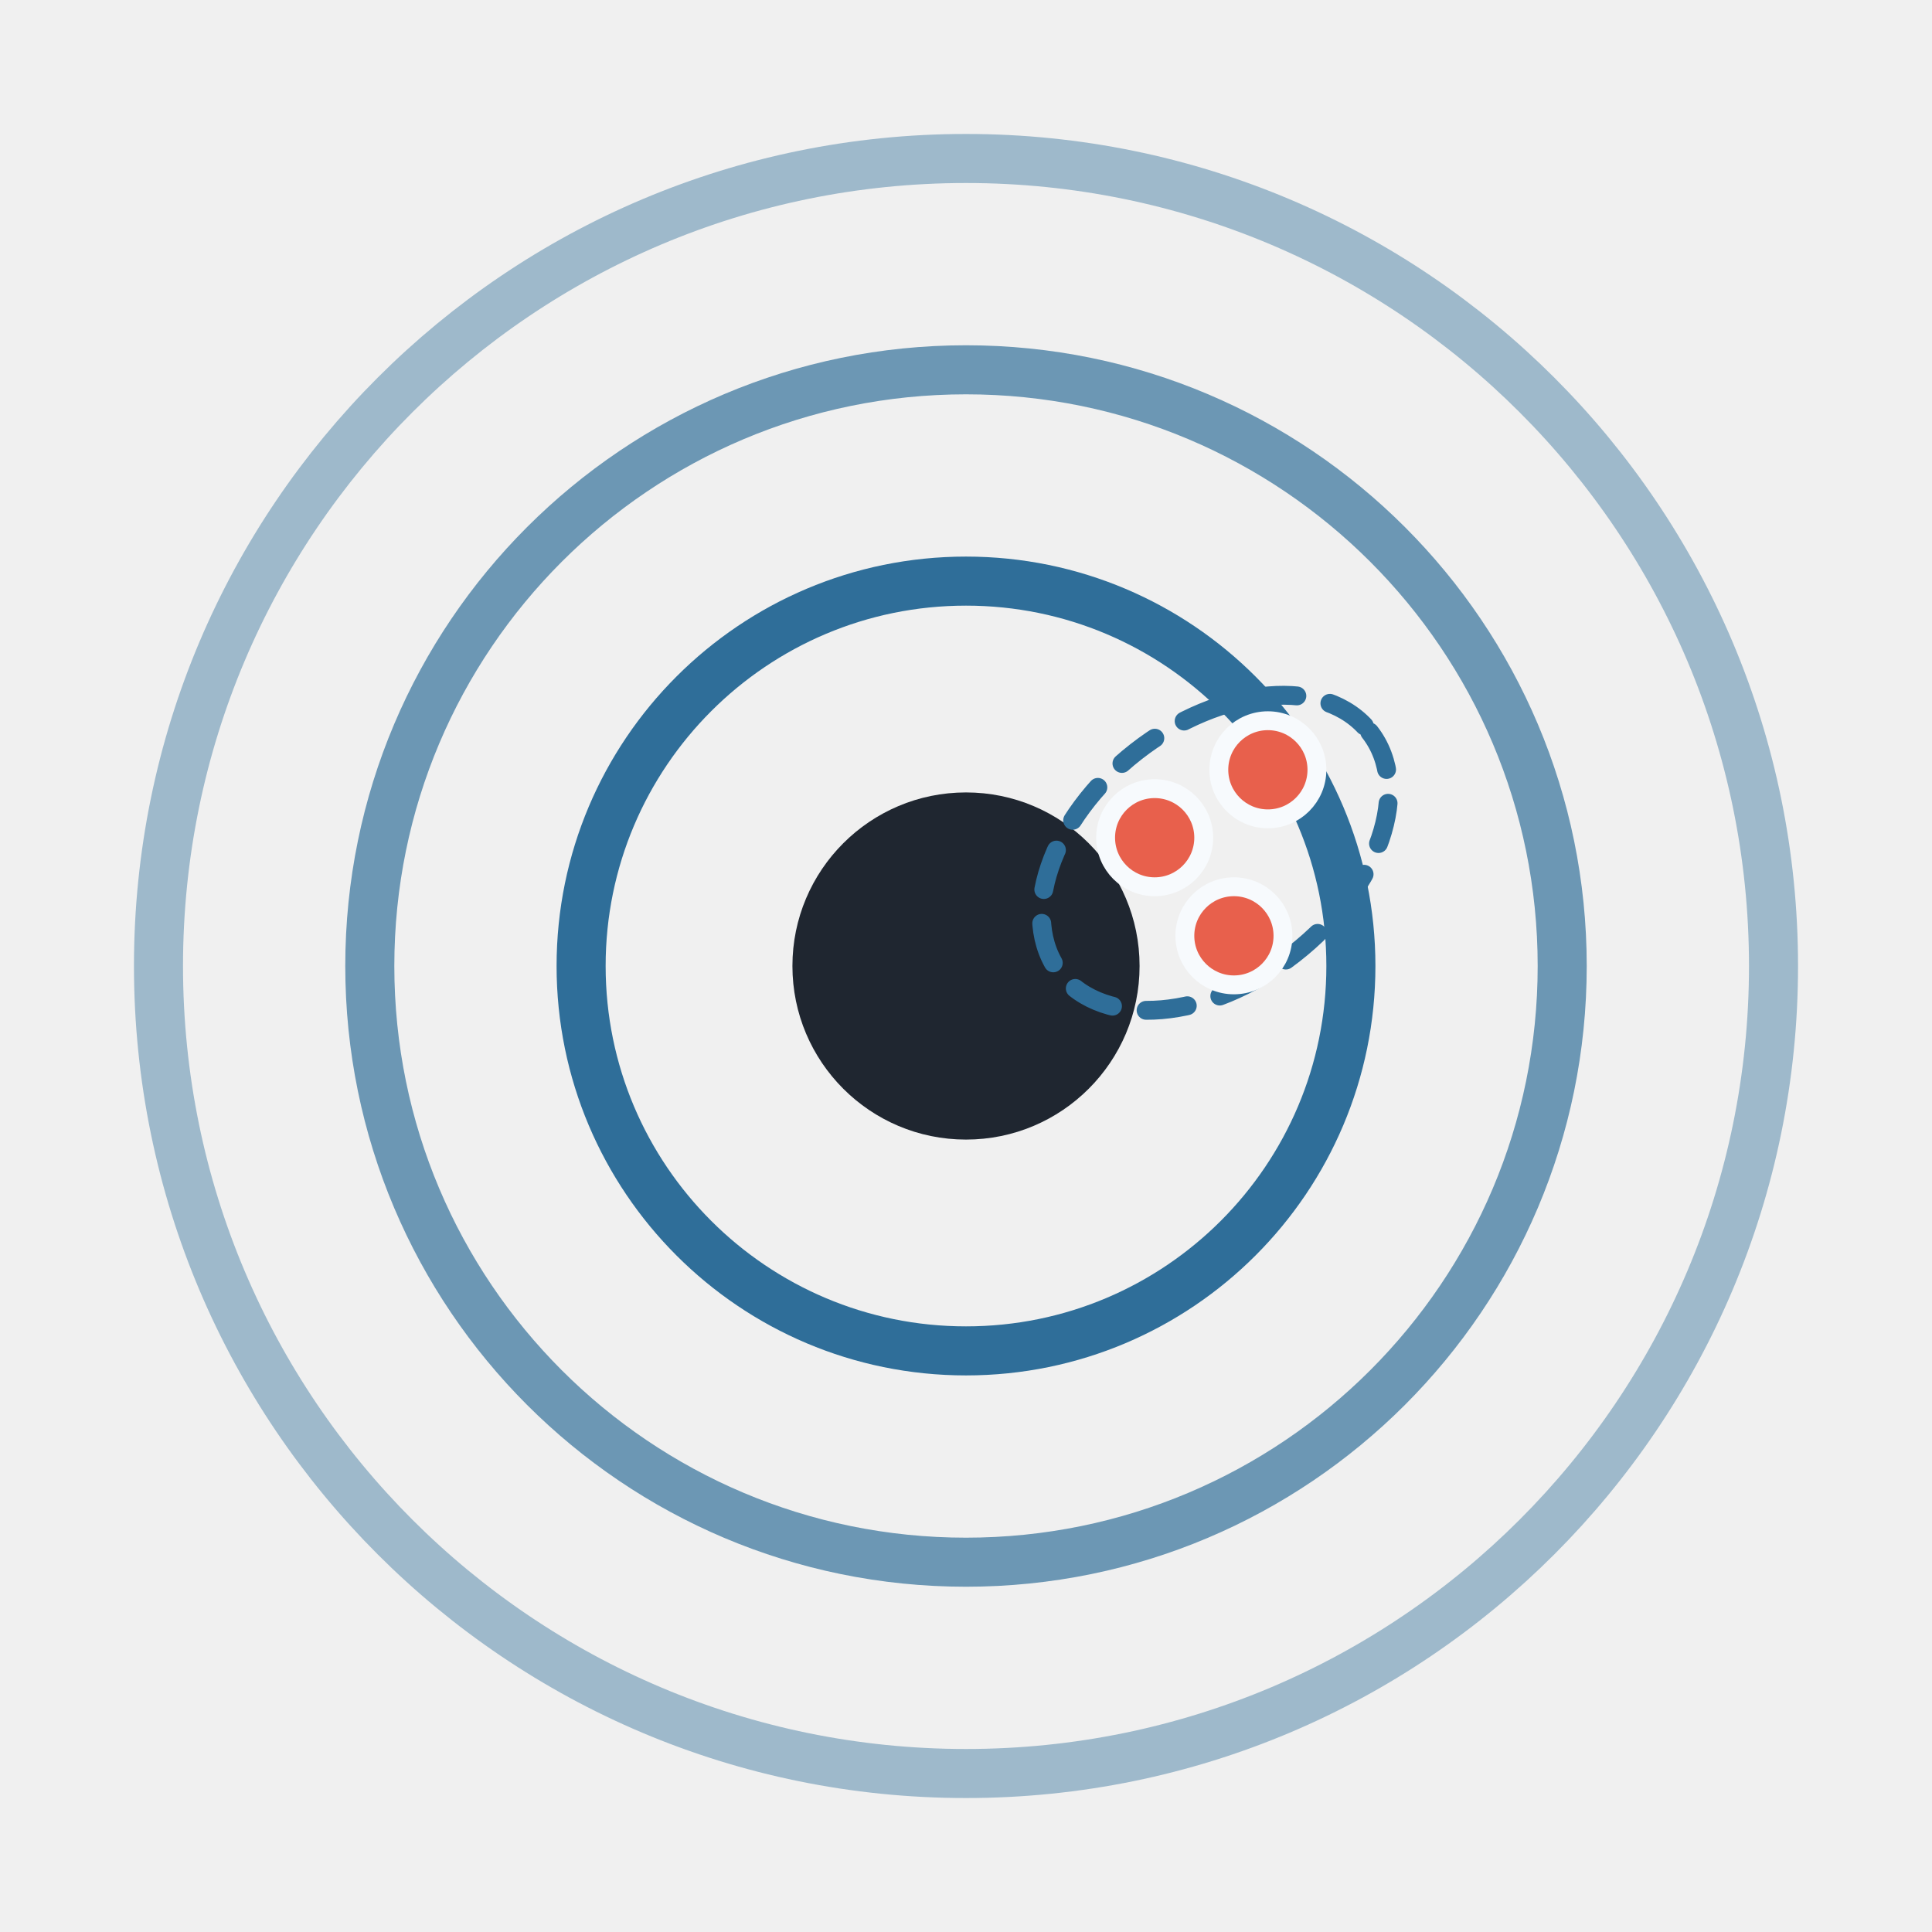
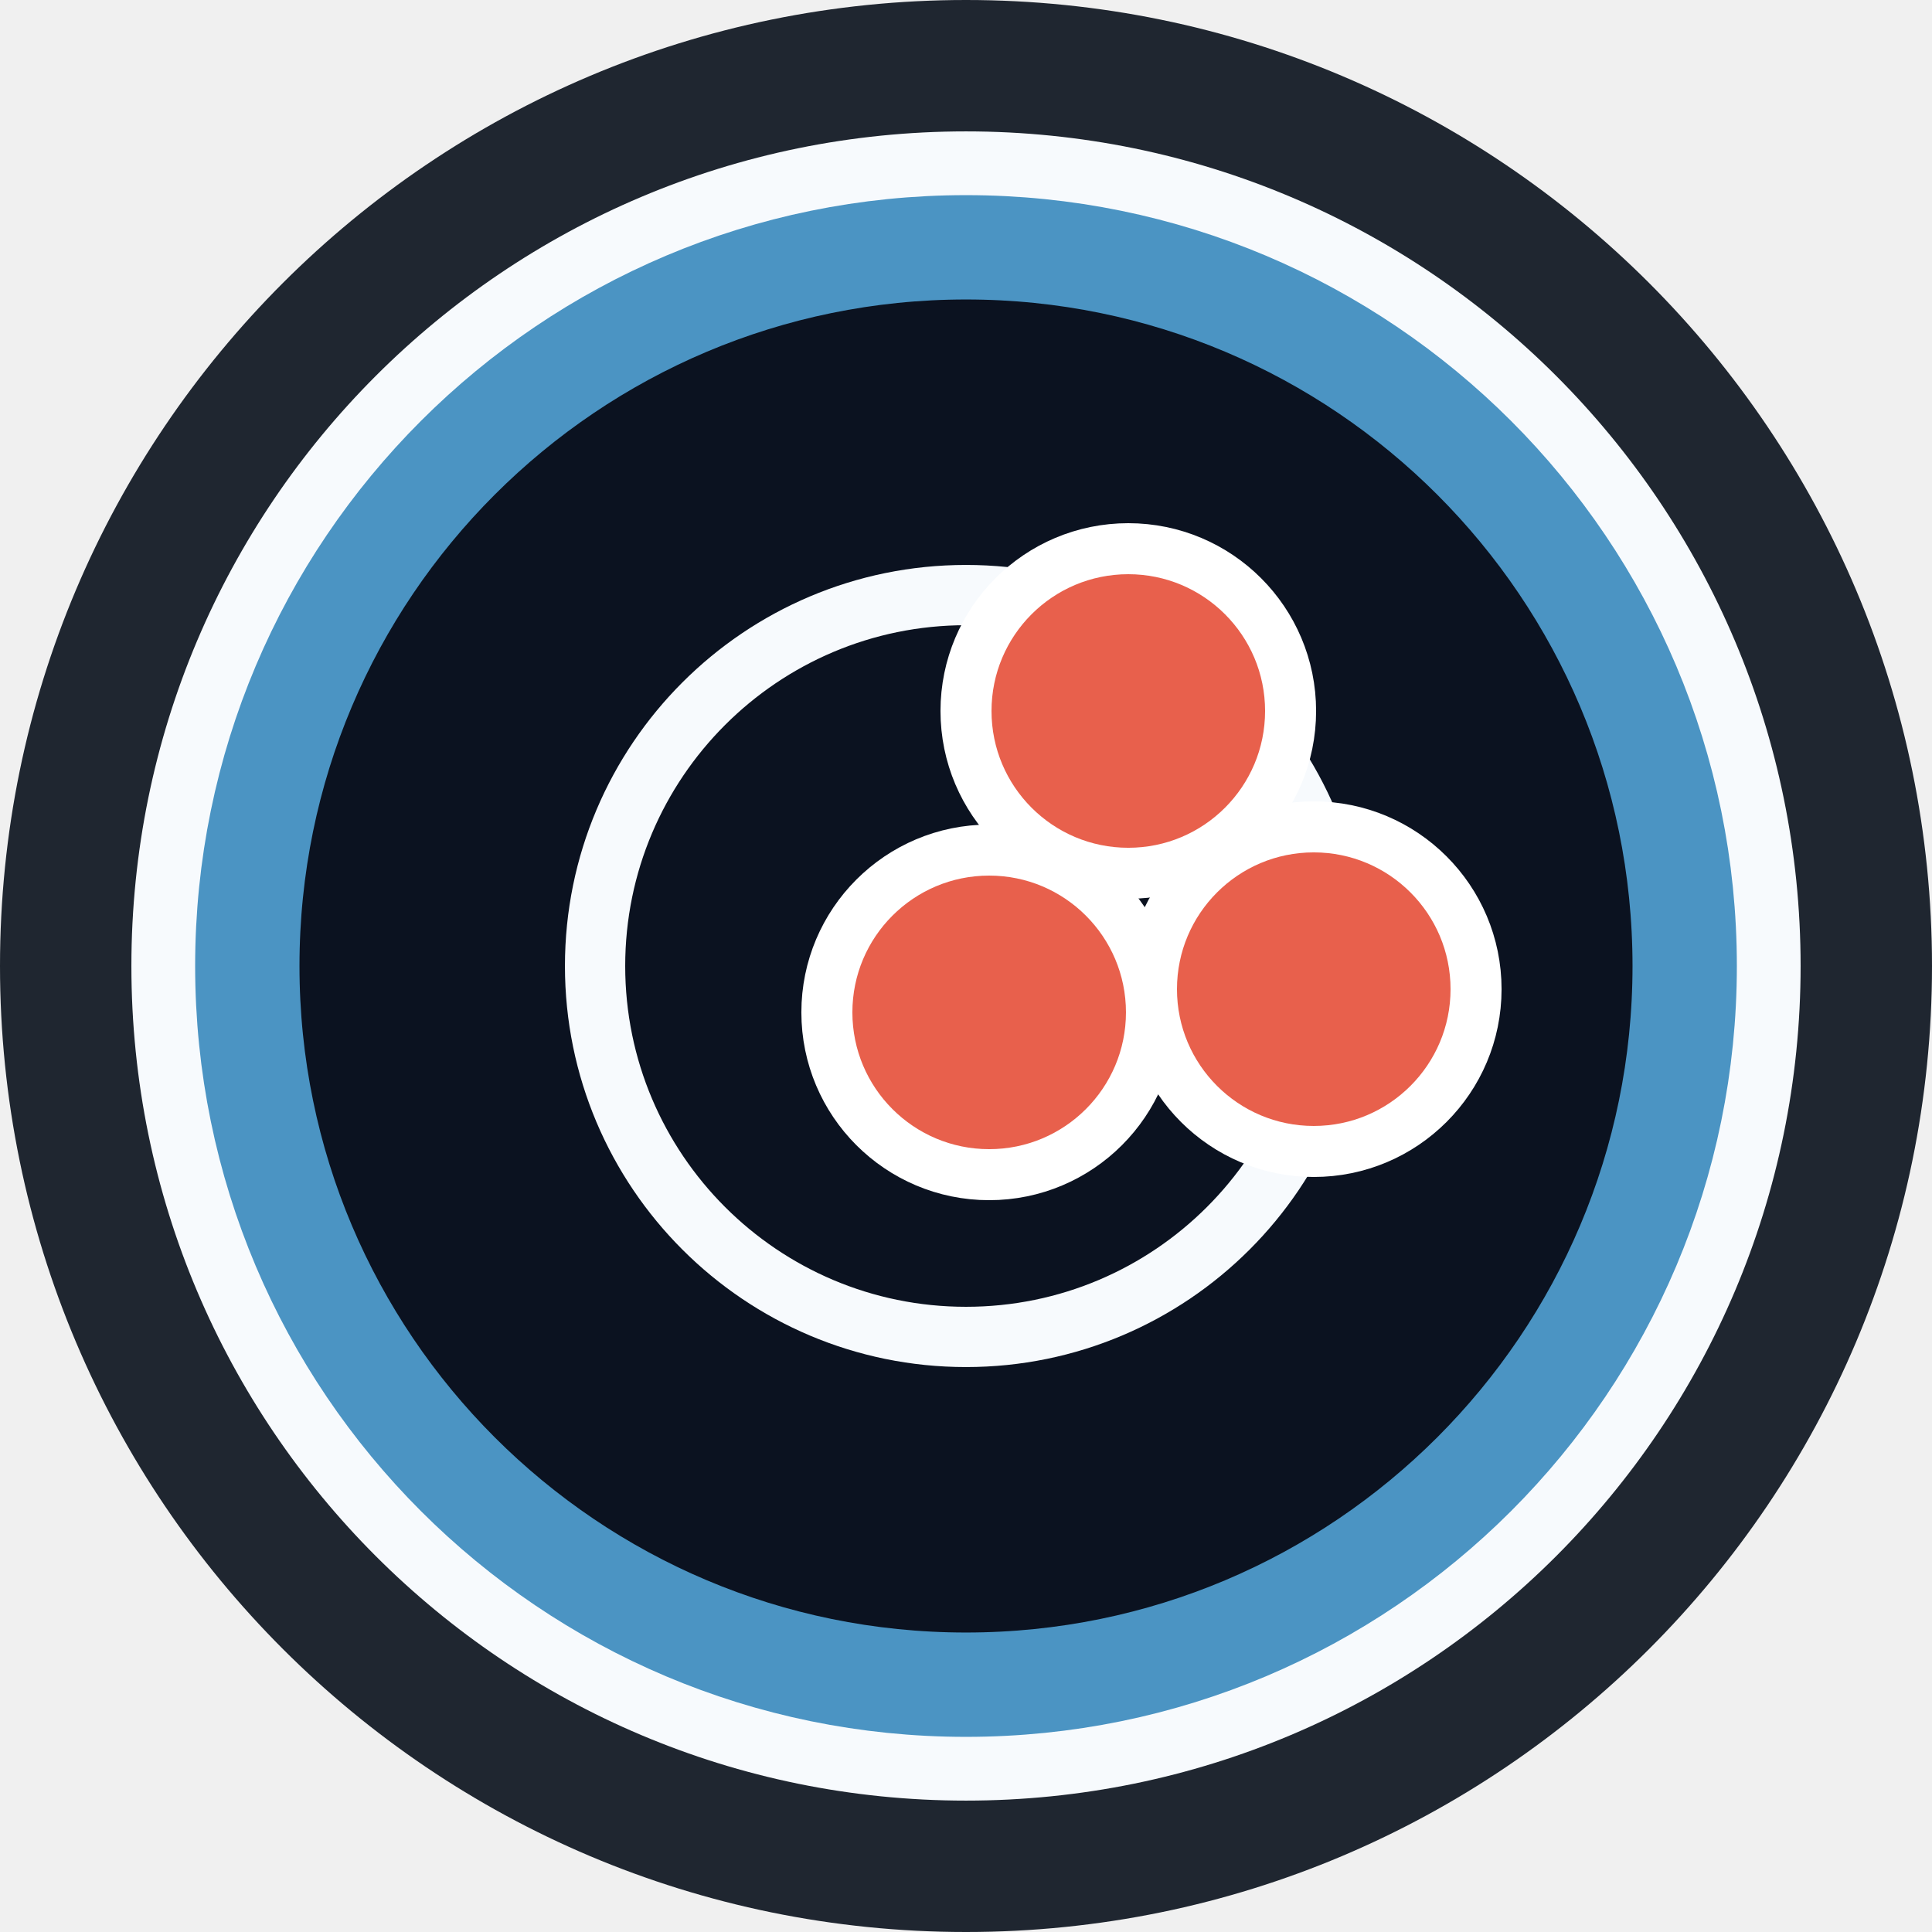
- <svg xmlns="http://www.w3.org/2000/svg" width="512" height="512" viewBox="0 0 512 512" role="img" aria-label="Nordic Aim mark">
-   <g transform="translate(0 0) scale(1.0)">
-     <circle cx="256" cy="256" r="214" fill="none" stroke="#2F6E99" stroke-width="13" stroke-opacity="0.42" />
-     <circle cx="256" cy="256" r="158" fill="none" stroke="#2F6E99" stroke-width="13" stroke-opacity="0.68" />
-     <circle cx="256" cy="256" r="102" fill="none" stroke="#2F6E99" stroke-width="13" stroke-opacity="1.0" />
-     <circle cx="256" cy="256" r="46" fill="#1F2630" />
-     <ellipse cx="322" cy="226" rx="52" ry="34" transform="rotate(-38 322 226)" fill="none" stroke="#2F6E99" stroke-width="5" stroke-dasharray="11 9" stroke-linecap="round" />
-     <circle cx="336" cy="204" r="13" fill="#E8604C" stroke="#F7FAFD" stroke-width="5" />
-     <circle cx="306" cy="222" r="13" fill="#E8604C" stroke="#F7FAFD" stroke-width="5" />
-     <circle cx="327" cy="248" r="13" fill="#E8604C" stroke="#F7FAFD" stroke-width="5" />
+ <svg xmlns="http://www.w3.org/2000/svg" width="512" height="512" viewBox="0 0 512 512" role="img" aria-label="NordicAim mark">
+   <circle cx="256" cy="256" r="256" fill="#1F2630" />
+   <g class="brand-mark">
+     <circle cx="256.00" cy="256.00" r="221.18" fill="#F7FAFD" />
+     <circle cx="256.00" cy="256.00" r="190.46" fill="#0B1220" />
+     <circle cx="256.00" cy="256.00" r="190.46" fill="none" stroke="#4B94C3" stroke-width="27.65" />
+     <circle cx="256.00" cy="256.00" r="98.30" fill="none" stroke="#F7FAFD" stroke-width="15.97" />
+     <circle cx="299.01" cy="188.42" r="43.01" fill="#E8604C" stroke="#FFFFFF" stroke-width="13.52" />
+     <circle cx="348.16" cy="262.14" r="43.01" fill="#E8604C" stroke="#FFFFFF" stroke-width="13.52" />
+     <circle cx="262.14" cy="268.29" r="43.01" fill="#E8604C" stroke="#FFFFFF" stroke-width="13.52" />
  </g>
</svg>
